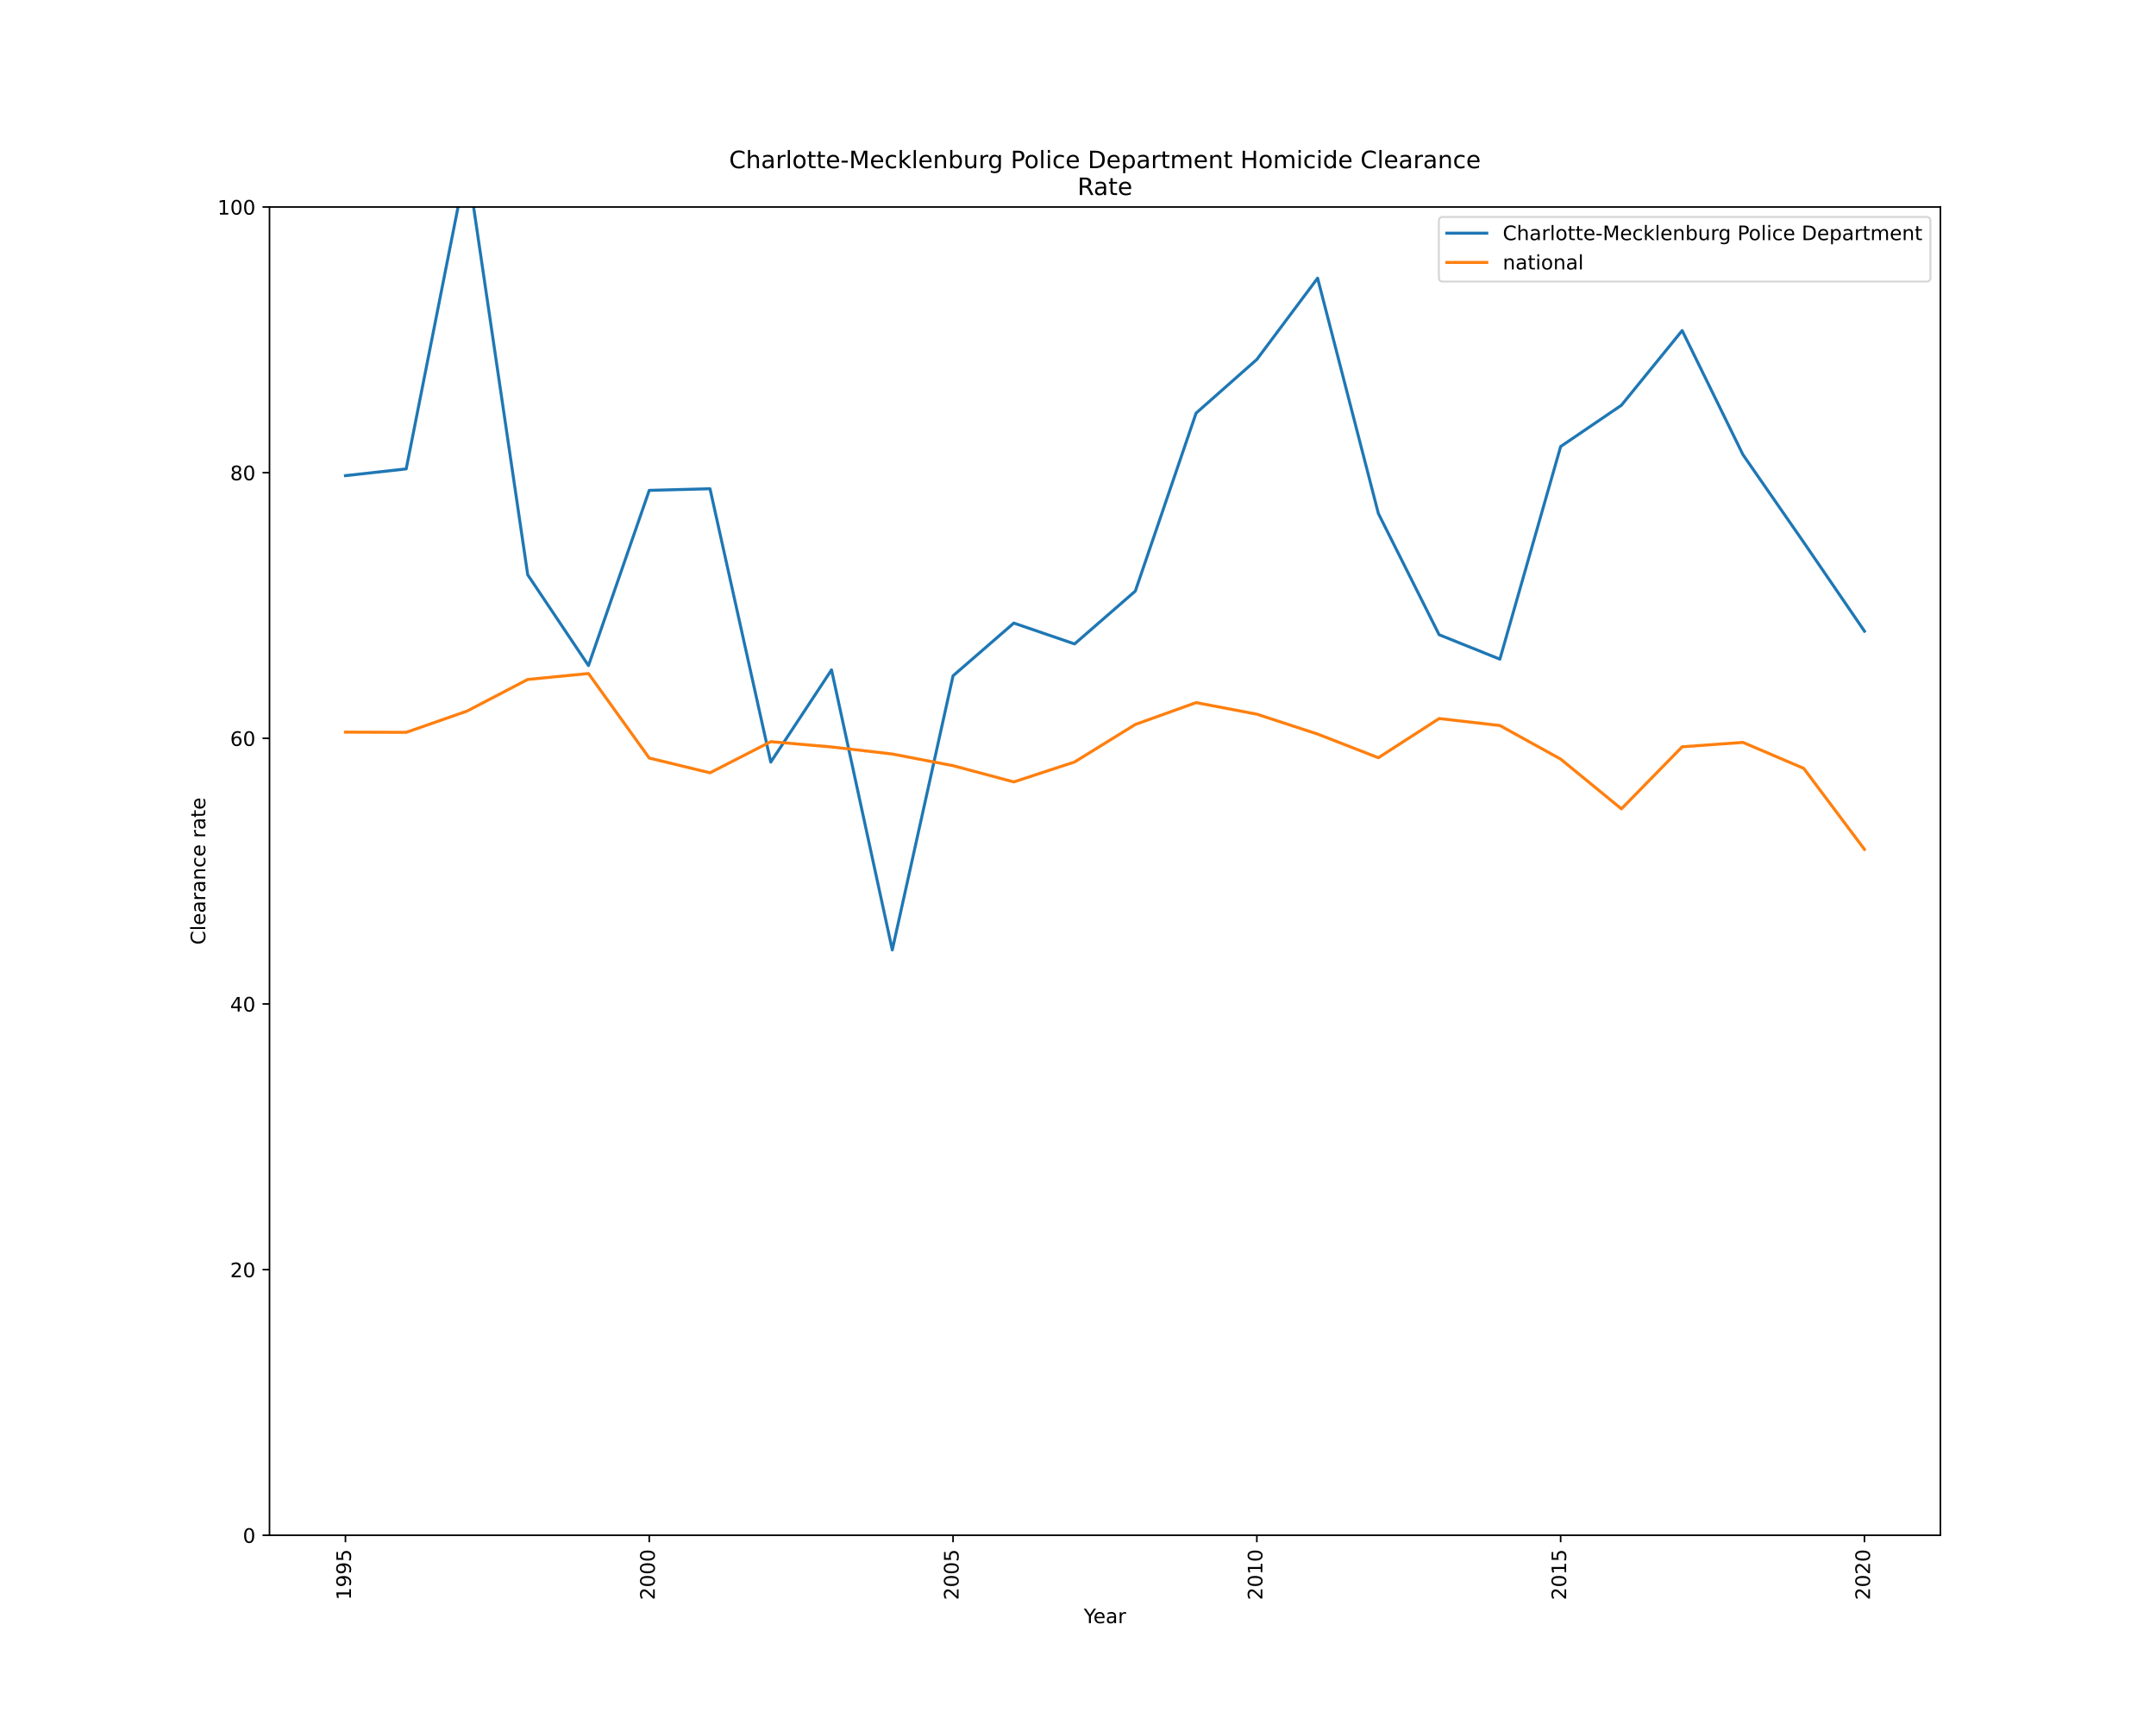
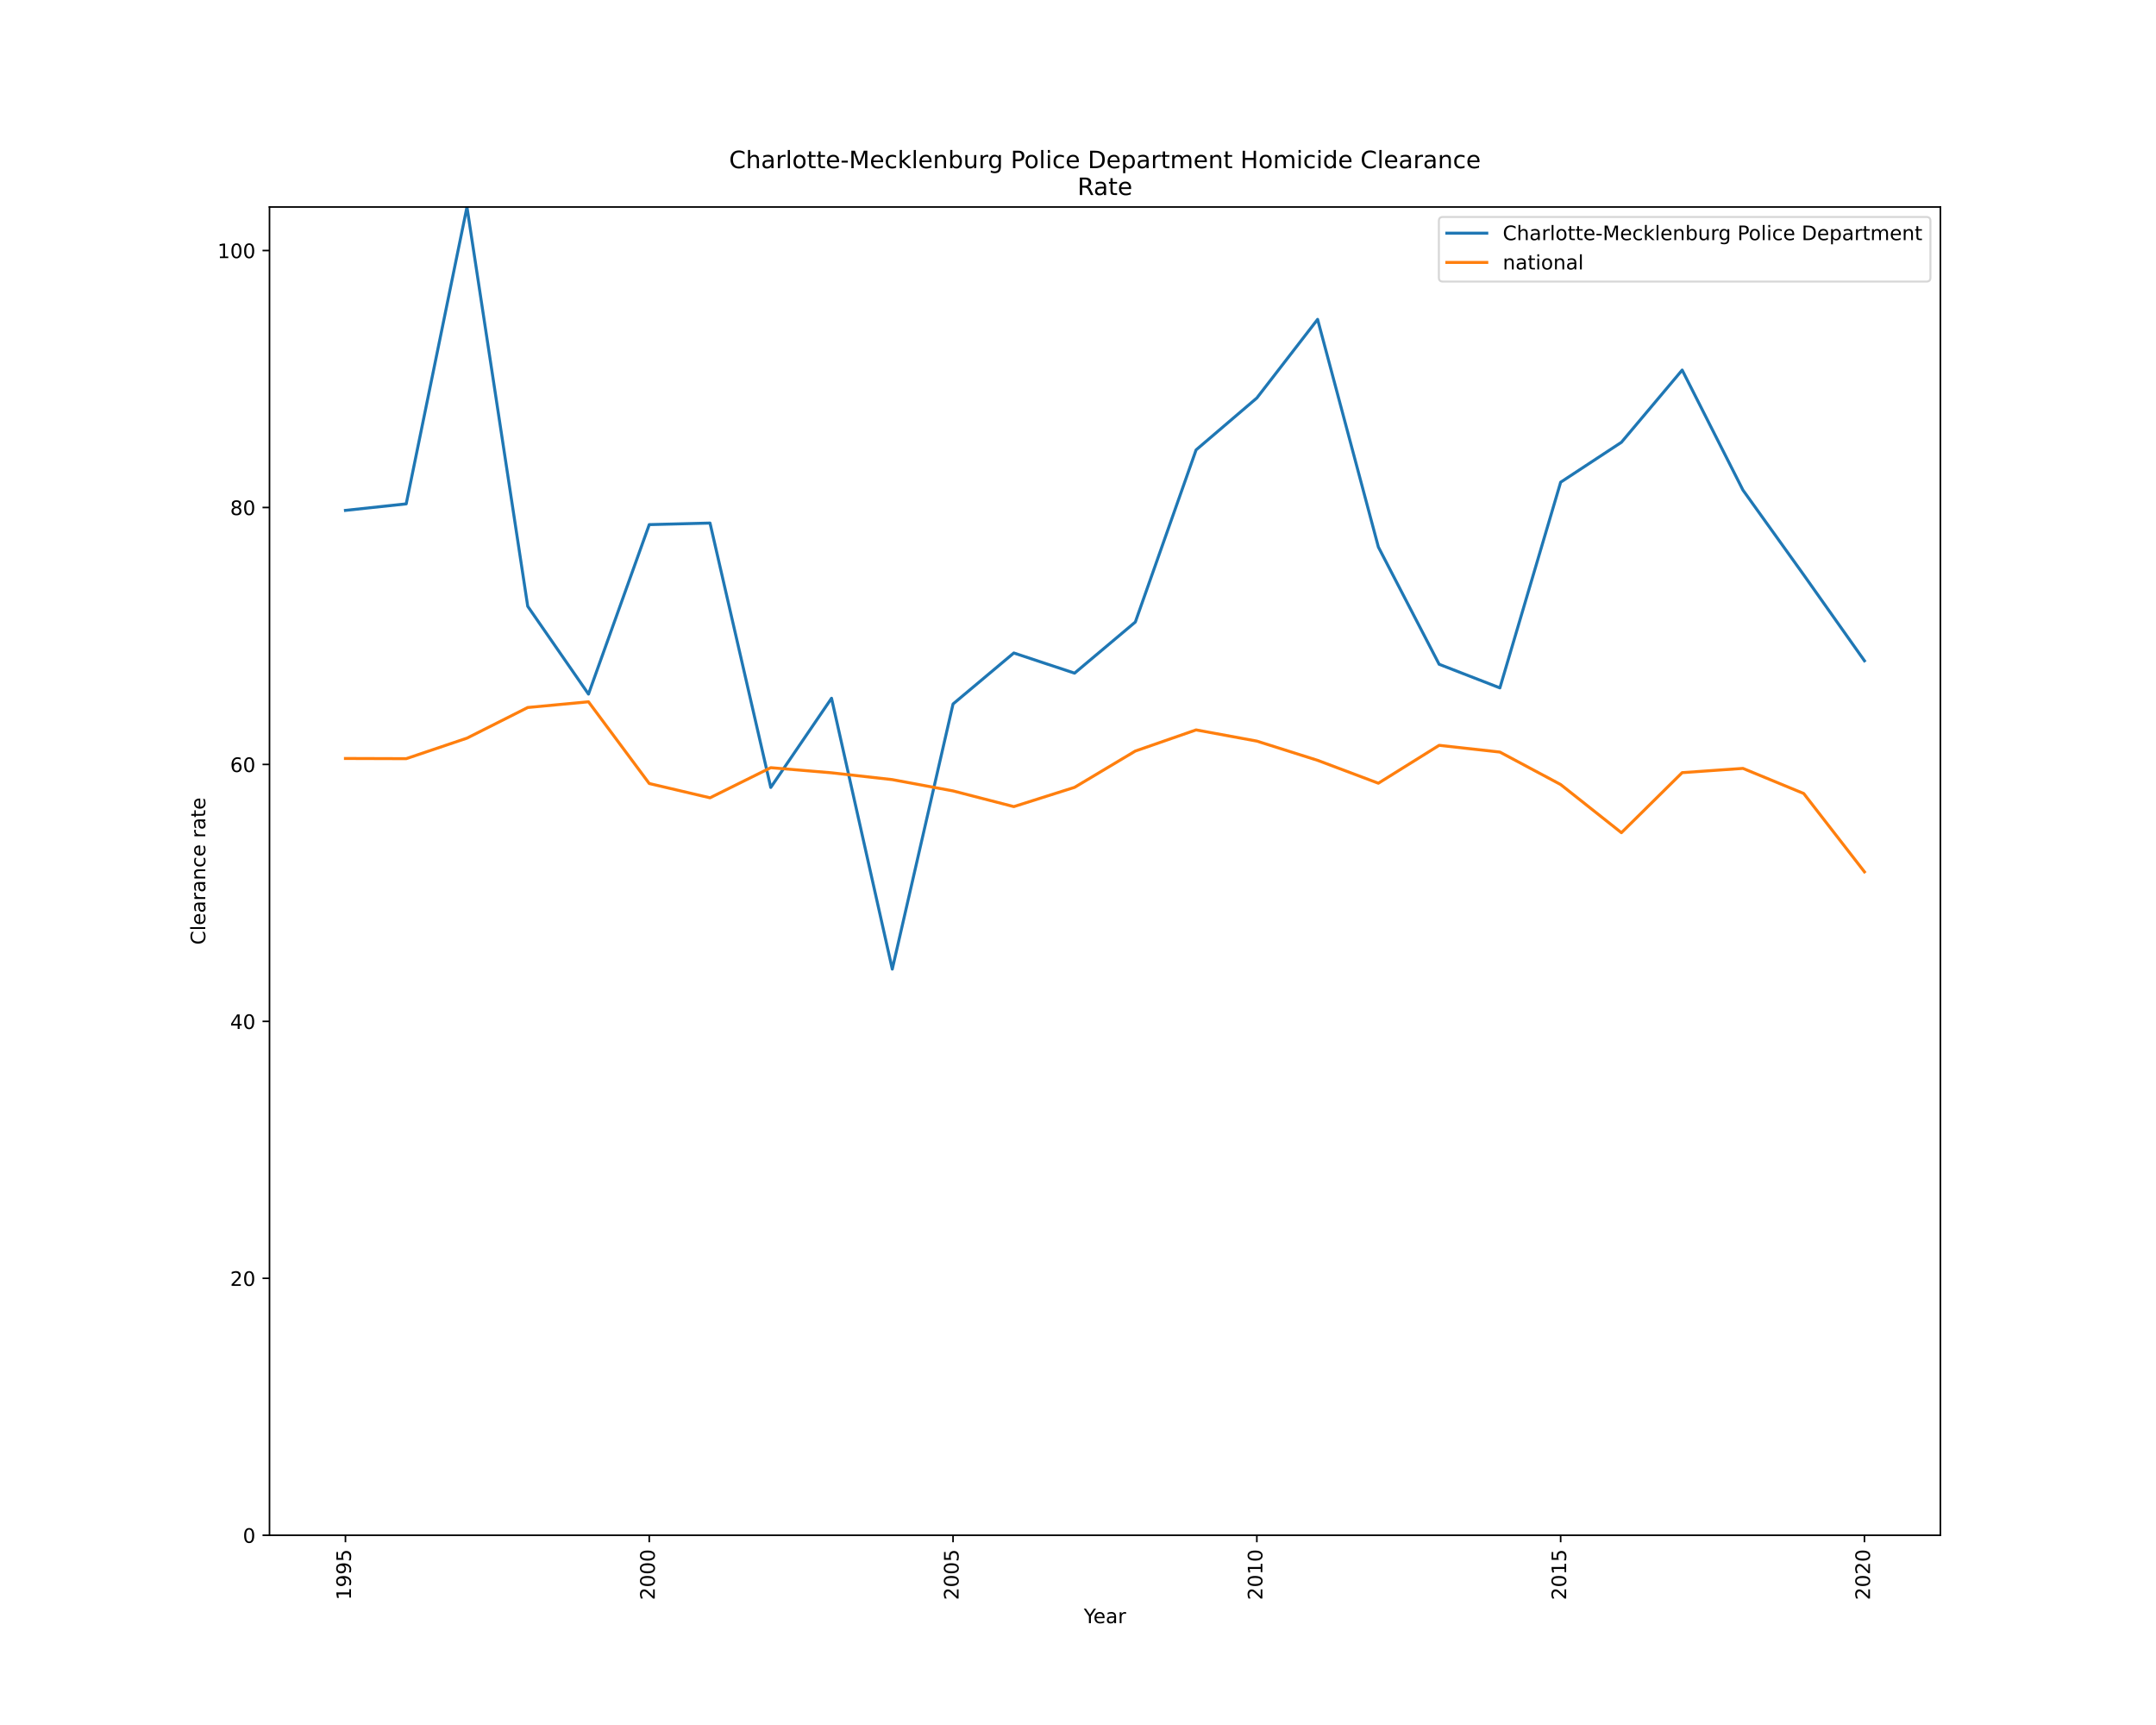
<svg xmlns="http://www.w3.org/2000/svg" xmlns:xlink="http://www.w3.org/1999/xlink" width="1080pt" height="864pt" viewBox="0 0 1080 864" version="1.1">
  <defs>
    <style type="text/css">*{stroke-linejoin: round; stroke-linecap: butt}</style>
  </defs>
  <g id="figure_1">
    <g id="patch_1">
      <path d="M 0 864  L 1080 864  L 1080 0  L 0 0  z " style="fill: #ffffff" />
    </g>
    <g id="axes_1">
      <g id="patch_2">
        <path d="M 135 768.96  L 972 768.96  L 972 103.68  L 135 103.68  z " style="fill: #ffffff" />
      </g>
      <g id="matplotlib.axis_1">
        <g id="xtick_1">
          <g id="line2d_1">
            <defs>
-               <path id="ma3c5bf648e" d="M 0 0  L 0 3.5  " style="stroke: #000000; stroke-width: 0.8" />
+               <path id="mcfbeb38e58" d="M 0 0  L 0 3.5  " style="stroke: #000000; stroke-width: 0.8" />
            </defs>
            <g>
-               <use xlink:href="#ma3c5bf648e" x="173.045" y="768.96" style="stroke: #000000; stroke-width: 0.8" />
+               <use xlink:href="#mcfbeb38e58" x="173.045" y="768.96" style="stroke: #000000; stroke-width: 0.8" />
            </g>
          </g>
          <g id="text_1">
            <g transform="translate(175.8048 801.41)rotate(-90)scale(0.1 -0.1)">
              <defs>
                <path id="DejaVuSans-31" d="M 794 531  L 1825 531  L 1825 4091  L 703 3866  L 703 4441  L 1819 4666  L 2450 4666  L 2450 531  L 3481 531  L 3481 0  L 794 0  L 794 531  z " transform="scale(0.015625)" />
                <path id="DejaVuSans-39" d="M 703 97  L 703 672  Q 941 559 1184 500  Q 1428 441 1663 441  Q 2288 441 2617 861  Q 2947 1281 2994 2138  Q 2813 1869 2534 1725  Q 2256 1581 1919 1581  Q 1219 1581 811 2004  Q 403 2428 403 3163  Q 403 3881 828 4315  Q 1253 4750 1959 4750  Q 2769 4750 3195 4129  Q 3622 3509 3622 2328  Q 3622 1225 3098 567  Q 2575 -91 1691 -91  Q 1453 -91 1209 -44  Q 966 3 703 97  z M 1959 2075  Q 2384 2075 2632 2365  Q 2881 2656 2881 3163  Q 2881 3666 2632 3958  Q 2384 4250 1959 4250  Q 1534 4250 1286 3958  Q 1038 3666 1038 3163  Q 1038 2656 1286 2365  Q 1534 2075 1959 2075  z " transform="scale(0.015625)" />
                <path id="DejaVuSans-35" d="M 691 4666  L 3169 4666  L 3169 4134  L 1269 4134  L 1269 2991  Q 1406 3038 1543 3061  Q 1681 3084 1819 3084  Q 2600 3084 3056 2656  Q 3513 2228 3513 1497  Q 3513 744 3044 326  Q 2575 -91 1722 -91  Q 1428 -91 1123 -41  Q 819 9 494 109  L 494 744  Q 775 591 1075 516  Q 1375 441 1709 441  Q 2250 441 2565 725  Q 2881 1009 2881 1497  Q 2881 1984 2565 2268  Q 2250 2553 1709 2553  Q 1456 2553 1204 2497  Q 953 2441 691 2322  L 691 4666  z " transform="scale(0.015625)" />
              </defs>
              <use xlink:href="#DejaVuSans-31" />
              <use xlink:href="#DejaVuSans-39" x="63.623" />
              <use xlink:href="#DejaVuSans-39" x="127.246" />
              <use xlink:href="#DejaVuSans-35" x="190.869" />
            </g>
          </g>
        </g>
        <g id="xtick_2">
          <g id="line2d_2">
            <g>
-               <use xlink:href="#ma3c5bf648e" x="325.227" y="768.96" style="stroke: #000000; stroke-width: 0.8" />
+               <use xlink:href="#mcfbeb38e58" x="325.227" y="768.96" style="stroke: #000000; stroke-width: 0.8" />
            </g>
          </g>
          <g id="text_2">
            <g transform="translate(327.9866 801.41)rotate(-90)scale(0.1 -0.1)">
              <defs>
                <path id="DejaVuSans-32" d="M 1228 531  L 3431 531  L 3431 0  L 469 0  L 469 531  Q 828 903 1448 1529  Q 2069 2156 2228 2338  Q 2531 2678 2651 2914  Q 2772 3150 2772 3378  Q 2772 3750 2511 3984  Q 2250 4219 1831 4219  Q 1534 4219 1204 4116  Q 875 4013 500 3803  L 500 4441  Q 881 4594 1212 4672  Q 1544 4750 1819 4750  Q 2544 4750 2975 4387  Q 3406 4025 3406 3419  Q 3406 3131 3298 2873  Q 3191 2616 2906 2266  Q 2828 2175 2409 1742  Q 1991 1309 1228 531  z " transform="scale(0.015625)" />
                <path id="DejaVuSans-30" d="M 2034 4250  Q 1547 4250 1301 3770  Q 1056 3291 1056 2328  Q 1056 1369 1301 889  Q 1547 409 2034 409  Q 2525 409 2770 889  Q 3016 1369 3016 2328  Q 3016 3291 2770 3770  Q 2525 4250 2034 4250  z M 2034 4750  Q 2819 4750 3233 4129  Q 3647 3509 3647 2328  Q 3647 1150 3233 529  Q 2819 -91 2034 -91  Q 1250 -91 836 529  Q 422 1150 422 2328  Q 422 3509 836 4129  Q 1250 4750 2034 4750  z " transform="scale(0.015625)" />
              </defs>
              <use xlink:href="#DejaVuSans-32" />
              <use xlink:href="#DejaVuSans-30" x="63.623" />
              <use xlink:href="#DejaVuSans-30" x="127.246" />
              <use xlink:href="#DejaVuSans-30" x="190.869" />
            </g>
          </g>
        </g>
        <g id="xtick_3">
          <g id="line2d_3">
            <g>
-               <use xlink:href="#ma3c5bf648e" x="477.409" y="768.96" style="stroke: #000000; stroke-width: 0.8" />
+               <use xlink:href="#mcfbeb38e58" x="477.409" y="768.96" style="stroke: #000000; stroke-width: 0.8" />
            </g>
          </g>
          <g id="text_3">
            <g transform="translate(480.1685 801.41)rotate(-90)scale(0.1 -0.1)">
              <use xlink:href="#DejaVuSans-32" />
              <use xlink:href="#DejaVuSans-30" x="63.623" />
              <use xlink:href="#DejaVuSans-30" x="127.246" />
              <use xlink:href="#DejaVuSans-35" x="190.869" />
            </g>
          </g>
        </g>
        <g id="xtick_4">
          <g id="line2d_4">
            <g>
-               <use xlink:href="#ma3c5bf648e" x="629.591" y="768.96" style="stroke: #000000; stroke-width: 0.8" />
+               <use xlink:href="#mcfbeb38e58" x="629.591" y="768.96" style="stroke: #000000; stroke-width: 0.8" />
            </g>
          </g>
          <g id="text_4">
            <g transform="translate(632.3503 801.41)rotate(-90)scale(0.1 -0.1)">
              <use xlink:href="#DejaVuSans-32" />
              <use xlink:href="#DejaVuSans-30" x="63.623" />
              <use xlink:href="#DejaVuSans-31" x="127.246" />
              <use xlink:href="#DejaVuSans-30" x="190.869" />
            </g>
          </g>
        </g>
        <g id="xtick_5">
          <g id="line2d_5">
            <g>
-               <use xlink:href="#ma3c5bf648e" x="781.773" y="768.96" style="stroke: #000000; stroke-width: 0.8" />
+               <use xlink:href="#mcfbeb38e58" x="781.773" y="768.96" style="stroke: #000000; stroke-width: 0.8" />
            </g>
          </g>
          <g id="text_5">
            <g transform="translate(784.5321 801.41)rotate(-90)scale(0.1 -0.1)">
              <use xlink:href="#DejaVuSans-32" />
              <use xlink:href="#DejaVuSans-30" x="63.623" />
              <use xlink:href="#DejaVuSans-31" x="127.246" />
              <use xlink:href="#DejaVuSans-35" x="190.869" />
            </g>
          </g>
        </g>
        <g id="xtick_6">
          <g id="line2d_6">
            <g>
-               <use xlink:href="#ma3c5bf648e" x="933.955" y="768.96" style="stroke: #000000; stroke-width: 0.8" />
+               <use xlink:href="#mcfbeb38e58" x="933.955" y="768.96" style="stroke: #000000; stroke-width: 0.8" />
            </g>
          </g>
          <g id="text_6">
            <g transform="translate(936.7139 801.41)rotate(-90)scale(0.1 -0.1)">
              <use xlink:href="#DejaVuSans-32" />
              <use xlink:href="#DejaVuSans-30" x="63.623" />
              <use xlink:href="#DejaVuSans-32" x="127.246" />
              <use xlink:href="#DejaVuSans-30" x="190.869" />
            </g>
          </g>
        </g>
        <g id="text_7">
          <g transform="translate(542.9125 813.0084)scale(0.1 -0.1)">
            <defs>
              <path id="DejaVuSans-59" d="M -13 4666  L 666 4666  L 1959 2747  L 3244 4666  L 3922 4666  L 2272 2222  L 2272 0  L 1638 0  L 1638 2222  L -13 4666  z " transform="scale(0.015625)" />
              <path id="DejaVuSans-65" d="M 3597 1894  L 3597 1613  L 953 1613  Q 991 1019 1311 708  Q 1631 397 2203 397  Q 2534 397 2845 478  Q 3156 559 3463 722  L 3463 178  Q 3153 47 2828 -22  Q 2503 -91 2169 -91  Q 1331 -91 842 396  Q 353 884 353 1716  Q 353 2575 817 3079  Q 1281 3584 2069 3584  Q 2775 3584 3186 3129  Q 3597 2675 3597 1894  z M 3022 2063  Q 3016 2534 2758 2815  Q 2500 3097 2075 3097  Q 1594 3097 1305 2825  Q 1016 2553 972 2059  L 3022 2063  z " transform="scale(0.015625)" />
              <path id="DejaVuSans-61" d="M 2194 1759  Q 1497 1759 1228 1600  Q 959 1441 959 1056  Q 959 750 1161 570  Q 1363 391 1709 391  Q 2188 391 2477 730  Q 2766 1069 2766 1631  L 2766 1759  L 2194 1759  z M 3341 1997  L 3341 0  L 2766 0  L 2766 531  Q 2569 213 2275 61  Q 1981 -91 1556 -91  Q 1019 -91 701 211  Q 384 513 384 1019  Q 384 1609 779 1909  Q 1175 2209 1959 2209  L 2766 2209  L 2766 2266  Q 2766 2663 2505 2880  Q 2244 3097 1772 3097  Q 1472 3097 1187 3025  Q 903 2953 641 2809  L 641 3341  Q 956 3463 1253 3523  Q 1550 3584 1831 3584  Q 2591 3584 2966 3190  Q 3341 2797 3341 1997  z " transform="scale(0.015625)" />
              <path id="DejaVuSans-72" d="M 2631 2963  Q 2534 3019 2420 3045  Q 2306 3072 2169 3072  Q 1681 3072 1420 2755  Q 1159 2438 1159 1844  L 1159 0  L 581 0  L 581 3500  L 1159 3500  L 1159 2956  Q 1341 3275 1631 3429  Q 1922 3584 2338 3584  Q 2397 3584 2469 3576  Q 2541 3569 2628 3553  L 2631 2963  z " transform="scale(0.015625)" />
            </defs>
            <use xlink:href="#DejaVuSans-59" />
            <use xlink:href="#DejaVuSans-65" x="47.834" />
            <use xlink:href="#DejaVuSans-61" x="109.357" />
            <use xlink:href="#DejaVuSans-72" x="170.637" />
          </g>
        </g>
      </g>
      <g id="matplotlib.axis_2">
        <g id="ytick_1">
          <g id="line2d_7">
            <defs>
-               <path id="me78eb09d68" d="M 0 0  L -3.5 0  " style="stroke: #000000; stroke-width: 0.8" />
+               <path id="m7882ce153e" d="M 0 0  L -3.5 0  " style="stroke: #000000; stroke-width: 0.8" />
            </defs>
            <g>
-               <use xlink:href="#me78eb09d68" x="135" y="768.96" style="stroke: #000000; stroke-width: 0.8" />
+               <use xlink:href="#m7882ce153e" x="135" y="768.96" style="stroke: #000000; stroke-width: 0.8" />
            </g>
          </g>
          <g id="text_8">
            <g transform="translate(121.6375 772.7592)scale(0.1 -0.1)">
              <use xlink:href="#DejaVuSans-30" />
            </g>
          </g>
        </g>
        <g id="ytick_2">
          <g id="line2d_8">
            <g>
-               <use xlink:href="#me78eb09d68" x="135" y="635.904" style="stroke: #000000; stroke-width: 0.8" />
+               <use xlink:href="#m7882ce153e" x="135" y="640.266" style="stroke: #000000; stroke-width: 0.8" />
            </g>
          </g>
          <g id="text_9">
-             <g transform="translate(115.275 639.7032)scale(0.1 -0.1)">
+             <g transform="translate(115.275 644.0657)scale(0.1 -0.1)">
              <use xlink:href="#DejaVuSans-32" />
              <use xlink:href="#DejaVuSans-30" x="63.623" />
            </g>
          </g>
        </g>
        <g id="ytick_3">
          <g id="line2d_9">
            <g>
-               <use xlink:href="#me78eb09d68" x="135" y="502.848" style="stroke: #000000; stroke-width: 0.8" />
+               <use xlink:href="#m7882ce153e" x="135" y="511.573" style="stroke: #000000; stroke-width: 0.8" />
            </g>
          </g>
          <g id="text_10">
-             <g transform="translate(115.275 506.6472)scale(0.1 -0.1)">
+             <g transform="translate(115.275 515.3722)scale(0.1 -0.1)">
              <defs>
                <path id="DejaVuSans-34" d="M 2419 4116  L 825 1625  L 2419 1625  L 2419 4116  z M 2253 4666  L 3047 4666  L 3047 1625  L 3713 1625  L 3713 1100  L 3047 1100  L 3047 0  L 2419 0  L 2419 1100  L 313 1100  L 313 1709  L 2253 4666  z " transform="scale(0.015625)" />
              </defs>
              <use xlink:href="#DejaVuSans-34" />
              <use xlink:href="#DejaVuSans-30" x="63.623" />
            </g>
          </g>
        </g>
        <g id="ytick_4">
          <g id="line2d_10">
            <g>
-               <use xlink:href="#me78eb09d68" x="135" y="369.792" style="stroke: #000000; stroke-width: 0.8" />
+               <use xlink:href="#m7882ce153e" x="135" y="382.879" style="stroke: #000000; stroke-width: 0.8" />
            </g>
          </g>
          <g id="text_11">
-             <g transform="translate(115.275 373.5912)scale(0.1 -0.1)">
+             <g transform="translate(115.275 386.6787)scale(0.1 -0.1)">
              <defs>
                <path id="DejaVuSans-36" d="M 2113 2584  Q 1688 2584 1439 2293  Q 1191 2003 1191 1497  Q 1191 994 1439 701  Q 1688 409 2113 409  Q 2538 409 2786 701  Q 3034 994 3034 1497  Q 3034 2003 2786 2293  Q 2538 2584 2113 2584  z M 3366 4563  L 3366 3988  Q 3128 4100 2886 4159  Q 2644 4219 2406 4219  Q 1781 4219 1451 3797  Q 1122 3375 1075 2522  Q 1259 2794 1537 2939  Q 1816 3084 2150 3084  Q 2853 3084 3261 2657  Q 3669 2231 3669 1497  Q 3669 778 3244 343  Q 2819 -91 2113 -91  Q 1303 -91 875 529  Q 447 1150 447 2328  Q 447 3434 972 4092  Q 1497 4750 2381 4750  Q 2619 4750 2861 4703  Q 3103 4656 3366 4563  z " transform="scale(0.015625)" />
              </defs>
              <use xlink:href="#DejaVuSans-36" />
              <use xlink:href="#DejaVuSans-30" x="63.623" />
            </g>
          </g>
        </g>
        <g id="ytick_5">
          <g id="line2d_11">
            <g>
-               <use xlink:href="#me78eb09d68" x="135" y="236.736" style="stroke: #000000; stroke-width: 0.8" />
+               <use xlink:href="#m7882ce153e" x="135" y="254.186" style="stroke: #000000; stroke-width: 0.8" />
            </g>
          </g>
          <g id="text_12">
-             <g transform="translate(115.275 240.5352)scale(0.1 -0.1)">
+             <g transform="translate(115.275 257.9852)scale(0.1 -0.1)">
              <defs>
                <path id="DejaVuSans-38" d="M 2034 2216  Q 1584 2216 1326 1975  Q 1069 1734 1069 1313  Q 1069 891 1326 650  Q 1584 409 2034 409  Q 2484 409 2743 651  Q 3003 894 3003 1313  Q 3003 1734 2745 1975  Q 2488 2216 2034 2216  z M 1403 2484  Q 997 2584 770 2862  Q 544 3141 544 3541  Q 544 4100 942 4425  Q 1341 4750 2034 4750  Q 2731 4750 3128 4425  Q 3525 4100 3525 3541  Q 3525 3141 3298 2862  Q 3072 2584 2669 2484  Q 3125 2378 3379 2068  Q 3634 1759 3634 1313  Q 3634 634 3220 271  Q 2806 -91 2034 -91  Q 1263 -91 848 271  Q 434 634 434 1313  Q 434 1759 690 2068  Q 947 2378 1403 2484  z M 1172 3481  Q 1172 3119 1398 2916  Q 1625 2713 2034 2713  Q 2441 2713 2670 2916  Q 2900 3119 2900 3481  Q 2900 3844 2670 4047  Q 2441 4250 2034 4250  Q 1625 4250 1398 4047  Q 1172 3844 1172 3481  z " transform="scale(0.015625)" />
              </defs>
              <use xlink:href="#DejaVuSans-38" />
              <use xlink:href="#DejaVuSans-30" x="63.623" />
            </g>
          </g>
        </g>
        <g id="ytick_6">
          <g id="line2d_12">
            <g>
-               <use xlink:href="#me78eb09d68" x="135" y="103.68" style="stroke: #000000; stroke-width: 0.8" />
+               <use xlink:href="#m7882ce153e" x="135" y="125.492" style="stroke: #000000; stroke-width: 0.8" />
            </g>
          </g>
          <g id="text_13">
-             <g transform="translate(108.9125 107.4792)scale(0.1 -0.1)">
+             <g transform="translate(108.9125 129.2917)scale(0.1 -0.1)">
              <use xlink:href="#DejaVuSans-31" />
              <use xlink:href="#DejaVuSans-30" x="63.623" />
              <use xlink:href="#DejaVuSans-30" x="127.246" />
            </g>
          </g>
        </g>
        <g id="text_14">
          <g transform="translate(102.8328 473.2005)rotate(-90)scale(0.1 -0.1)">
            <defs>
              <path id="DejaVuSans-43" d="M 4122 4306  L 4122 3641  Q 3803 3938 3442 4084  Q 3081 4231 2675 4231  Q 1875 4231 1450 3742  Q 1025 3253 1025 2328  Q 1025 1406 1450 917  Q 1875 428 2675 428  Q 3081 428 3442 575  Q 3803 722 4122 1019  L 4122 359  Q 3791 134 3420 21  Q 3050 -91 2638 -91  Q 1578 -91 968 557  Q 359 1206 359 2328  Q 359 3453 968 4101  Q 1578 4750 2638 4750  Q 3056 4750 3426 4639  Q 3797 4528 4122 4306  z " transform="scale(0.015625)" />
              <path id="DejaVuSans-6c" d="M 603 4863  L 1178 4863  L 1178 0  L 603 0  L 603 4863  z " transform="scale(0.015625)" />
              <path id="DejaVuSans-6e" d="M 3513 2113  L 3513 0  L 2938 0  L 2938 2094  Q 2938 2591 2744 2837  Q 2550 3084 2163 3084  Q 1697 3084 1428 2787  Q 1159 2491 1159 1978  L 1159 0  L 581 0  L 581 3500  L 1159 3500  L 1159 2956  Q 1366 3272 1645 3428  Q 1925 3584 2291 3584  Q 2894 3584 3203 3211  Q 3513 2838 3513 2113  z " transform="scale(0.015625)" />
              <path id="DejaVuSans-63" d="M 3122 3366  L 3122 2828  Q 2878 2963 2633 3030  Q 2388 3097 2138 3097  Q 1578 3097 1268 2742  Q 959 2388 959 1747  Q 959 1106 1268 751  Q 1578 397 2138 397  Q 2388 397 2633 464  Q 2878 531 3122 666  L 3122 134  Q 2881 22 2623 -34  Q 2366 -91 2075 -91  Q 1284 -91 818 406  Q 353 903 353 1747  Q 353 2603 823 3093  Q 1294 3584 2113 3584  Q 2378 3584 2631 3529  Q 2884 3475 3122 3366  z " transform="scale(0.015625)" />
              <path id="DejaVuSans-20" transform="scale(0.015625)" />
              <path id="DejaVuSans-74" d="M 1172 4494  L 1172 3500  L 2356 3500  L 2356 3053  L 1172 3053  L 1172 1153  Q 1172 725 1289 603  Q 1406 481 1766 481  L 2356 481  L 2356 0  L 1766 0  Q 1100 0 847 248  Q 594 497 594 1153  L 594 3053  L 172 3053  L 172 3500  L 594 3500  L 594 4494  L 1172 4494  z " transform="scale(0.015625)" />
            </defs>
            <use xlink:href="#DejaVuSans-43" />
            <use xlink:href="#DejaVuSans-6c" x="69.824" />
            <use xlink:href="#DejaVuSans-65" x="97.607" />
            <use xlink:href="#DejaVuSans-61" x="159.131" />
            <use xlink:href="#DejaVuSans-72" x="220.41" />
            <use xlink:href="#DejaVuSans-61" x="261.523" />
            <use xlink:href="#DejaVuSans-6e" x="322.803" />
            <use xlink:href="#DejaVuSans-63" x="386.182" />
            <use xlink:href="#DejaVuSans-65" x="441.162" />
            <use xlink:href="#DejaVuSans-20" x="502.686" />
            <use xlink:href="#DejaVuSans-72" x="534.473" />
            <use xlink:href="#DejaVuSans-61" x="575.586" />
            <use xlink:href="#DejaVuSans-74" x="636.865" />
            <use xlink:href="#DejaVuSans-65" x="676.074" />
          </g>
        </g>
      </g>
      <g id="line2d_13">
-         <path d="M 173.045 238.231  L 203.482 234.862  L 233.918 81.128  L 264.355 287.911  L 294.791 333.36  L 325.227 245.606  L 355.664 244.8  L 386.1 381.707  L 416.536 335.52  L 446.973 475.786  L 477.409 338.485  L 507.845 312.081  L 538.282 322.522  L 568.718 296.05  L 599.155 206.913  L 629.591 180.024  L 660.027 139.32  L 690.464 257.206  L 720.9 317.923  L 751.336 330.158  L 781.773 223.649  L 812.209 202.976  L 842.645 165.567  L 873.082 227.715  L 903.518 271.615  L 933.955 316.122  " clip-path="url(#p71c385f02b)" style="fill: none; stroke: #1f77b4; stroke-width: 1.5; stroke-linecap: square" />
+         <path d="M 173.045 255.632  L 203.482 252.373  L 233.918 103.68  L 264.355 303.683  L 294.791 347.642  L 325.227 262.766  L 355.664 261.986  L 386.1 394.404  L 416.536 349.731  L 446.973 485.398  L 477.409 352.599  L 507.845 327.061  L 538.282 337.159  L 568.718 311.555  L 599.155 225.341  L 629.591 199.333  L 660.027 159.964  L 690.464 273.985  L 720.9 332.711  L 751.336 344.545  L 781.773 241.528  L 812.209 221.532  L 842.645 185.35  L 873.082 245.461  L 903.518 287.921  L 933.955 330.969  " clip-path="url(#p39aac6ee74)" style="fill: none; stroke: #1f77b4; stroke-width: 1.5; stroke-linecap: square" />
      </g>
      <g id="line2d_14">
-         <path d="M 173.045 366.709  L 203.482 366.81  L 233.918 356.178  L 264.355 340.315  L 294.791 337.349  L 325.227 379.675  L 355.664 387.075  L 386.1 371.471  L 416.536 374.127  L 446.973 377.657  L 477.409 383.504  L 507.845 391.636  L 538.282 381.66  L 568.718 362.861  L 599.155 351.916  L 629.591 357.71  L 660.027 367.669  L 690.464 379.524  L 720.9 359.9  L 751.336 363.392  L 781.773 380.197  L 812.209 405.142  L 842.645 374.049  L 873.082 371.844  L 903.518 384.83  L 933.955 425.417  " clip-path="url(#p71c385f02b)" style="fill: none; stroke: #ff7f0e; stroke-width: 1.5; stroke-linecap: square" />
+         <path d="M 173.045 379.898  L 203.482 379.995  L 233.918 369.712  L 264.355 354.369  L 294.791 351.501  L 325.227 392.439  L 355.664 399.595  L 386.1 384.503  L 416.536 387.072  L 446.973 390.487  L 477.409 396.142  L 507.845 404.007  L 538.282 394.359  L 568.718 376.176  L 599.155 365.59  L 629.591 371.193  L 660.027 380.826  L 690.464 392.292  L 720.9 373.312  L 751.336 376.689  L 781.773 392.943  L 812.209 417.07  L 842.645 386.997  L 873.082 384.864  L 903.518 397.425  L 933.955 436.68  " clip-path="url(#p39aac6ee74)" style="fill: none; stroke: #ff7f0e; stroke-width: 1.5; stroke-linecap: square" />
      </g>
      <g id="patch_3">
        <path d="M 135 768.96  L 135 103.68  " style="fill: none; stroke: #000000; stroke-width: 0.8; stroke-linejoin: miter; stroke-linecap: square" />
      </g>
      <g id="patch_4">
        <path d="M 972 768.96  L 972 103.68  " style="fill: none; stroke: #000000; stroke-width: 0.8; stroke-linejoin: miter; stroke-linecap: square" />
      </g>
      <g id="patch_5">
        <path d="M 135 768.96  L 972 768.96  " style="fill: none; stroke: #000000; stroke-width: 0.8; stroke-linejoin: miter; stroke-linecap: square" />
      </g>
      <g id="patch_6">
        <path d="M 135 103.68  L 972 103.68  " style="fill: none; stroke: #000000; stroke-width: 0.8; stroke-linejoin: miter; stroke-linecap: square" />
      </g>
      <g id="text_15">
        <g transform="translate(365.2247 84.24263)scale(0.12 -0.12)">
          <defs>
            <path id="DejaVuSans-68" d="M 3513 2113  L 3513 0  L 2938 0  L 2938 2094  Q 2938 2591 2744 2837  Q 2550 3084 2163 3084  Q 1697 3084 1428 2787  Q 1159 2491 1159 1978  L 1159 0  L 581 0  L 581 4863  L 1159 4863  L 1159 2956  Q 1366 3272 1645 3428  Q 1925 3584 2291 3584  Q 2894 3584 3203 3211  Q 3513 2838 3513 2113  z " transform="scale(0.015625)" />
            <path id="DejaVuSans-6f" d="M 1959 3097  Q 1497 3097 1228 2736  Q 959 2375 959 1747  Q 959 1119 1226 758  Q 1494 397 1959 397  Q 2419 397 2687 759  Q 2956 1122 2956 1747  Q 2956 2369 2687 2733  Q 2419 3097 1959 3097  z M 1959 3584  Q 2709 3584 3137 3096  Q 3566 2609 3566 1747  Q 3566 888 3137 398  Q 2709 -91 1959 -91  Q 1206 -91 779 398  Q 353 888 353 1747  Q 353 2609 779 3096  Q 1206 3584 1959 3584  z " transform="scale(0.015625)" />
            <path id="DejaVuSans-2d" d="M 313 2009  L 1997 2009  L 1997 1497  L 313 1497  L 313 2009  z " transform="scale(0.015625)" />
            <path id="DejaVuSans-4d" d="M 628 4666  L 1569 4666  L 2759 1491  L 3956 4666  L 4897 4666  L 4897 0  L 4281 0  L 4281 4097  L 3078 897  L 2444 897  L 1241 4097  L 1241 0  L 628 0  L 628 4666  z " transform="scale(0.015625)" />
            <path id="DejaVuSans-6b" d="M 581 4863  L 1159 4863  L 1159 1991  L 2875 3500  L 3609 3500  L 1753 1863  L 3688 0  L 2938 0  L 1159 1709  L 1159 0  L 581 0  L 581 4863  z " transform="scale(0.015625)" />
            <path id="DejaVuSans-62" d="M 3116 1747  Q 3116 2381 2855 2742  Q 2594 3103 2138 3103  Q 1681 3103 1420 2742  Q 1159 2381 1159 1747  Q 1159 1113 1420 752  Q 1681 391 2138 391  Q 2594 391 2855 752  Q 3116 1113 3116 1747  z M 1159 2969  Q 1341 3281 1617 3432  Q 1894 3584 2278 3584  Q 2916 3584 3314 3078  Q 3713 2572 3713 1747  Q 3713 922 3314 415  Q 2916 -91 2278 -91  Q 1894 -91 1617 61  Q 1341 213 1159 525  L 1159 0  L 581 0  L 581 4863  L 1159 4863  L 1159 2969  z " transform="scale(0.015625)" />
            <path id="DejaVuSans-75" d="M 544 1381  L 544 3500  L 1119 3500  L 1119 1403  Q 1119 906 1312 657  Q 1506 409 1894 409  Q 2359 409 2629 706  Q 2900 1003 2900 1516  L 2900 3500  L 3475 3500  L 3475 0  L 2900 0  L 2900 538  Q 2691 219 2414 64  Q 2138 -91 1772 -91  Q 1169 -91 856 284  Q 544 659 544 1381  z M 1991 3584  L 1991 3584  z " transform="scale(0.015625)" />
            <path id="DejaVuSans-67" d="M 2906 1791  Q 2906 2416 2648 2759  Q 2391 3103 1925 3103  Q 1463 3103 1205 2759  Q 947 2416 947 1791  Q 947 1169 1205 825  Q 1463 481 1925 481  Q 2391 481 2648 825  Q 2906 1169 2906 1791  z M 3481 434  Q 3481 -459 3084 -895  Q 2688 -1331 1869 -1331  Q 1566 -1331 1297 -1286  Q 1028 -1241 775 -1147  L 775 -588  Q 1028 -725 1275 -790  Q 1522 -856 1778 -856  Q 2344 -856 2625 -561  Q 2906 -266 2906 331  L 2906 616  Q 2728 306 2450 153  Q 2172 0 1784 0  Q 1141 0 747 490  Q 353 981 353 1791  Q 353 2603 747 3093  Q 1141 3584 1784 3584  Q 2172 3584 2450 3431  Q 2728 3278 2906 2969  L 2906 3500  L 3481 3500  L 3481 434  z " transform="scale(0.015625)" />
            <path id="DejaVuSans-50" d="M 1259 4147  L 1259 2394  L 2053 2394  Q 2494 2394 2734 2622  Q 2975 2850 2975 3272  Q 2975 3691 2734 3919  Q 2494 4147 2053 4147  L 1259 4147  z M 628 4666  L 2053 4666  Q 2838 4666 3239 4311  Q 3641 3956 3641 3272  Q 3641 2581 3239 2228  Q 2838 1875 2053 1875  L 1259 1875  L 1259 0  L 628 0  L 628 4666  z " transform="scale(0.015625)" />
            <path id="DejaVuSans-69" d="M 603 3500  L 1178 3500  L 1178 0  L 603 0  L 603 3500  z M 603 4863  L 1178 4863  L 1178 4134  L 603 4134  L 603 4863  z " transform="scale(0.015625)" />
            <path id="DejaVuSans-44" d="M 1259 4147  L 1259 519  L 2022 519  Q 2988 519 3436 956  Q 3884 1394 3884 2338  Q 3884 3275 3436 3711  Q 2988 4147 2022 4147  L 1259 4147  z M 628 4666  L 1925 4666  Q 3281 4666 3915 4102  Q 4550 3538 4550 2338  Q 4550 1131 3912 565  Q 3275 0 1925 0  L 628 0  L 628 4666  z " transform="scale(0.015625)" />
            <path id="DejaVuSans-70" d="M 1159 525  L 1159 -1331  L 581 -1331  L 581 3500  L 1159 3500  L 1159 2969  Q 1341 3281 1617 3432  Q 1894 3584 2278 3584  Q 2916 3584 3314 3078  Q 3713 2572 3713 1747  Q 3713 922 3314 415  Q 2916 -91 2278 -91  Q 1894 -91 1617 61  Q 1341 213 1159 525  z M 3116 1747  Q 3116 2381 2855 2742  Q 2594 3103 2138 3103  Q 1681 3103 1420 2742  Q 1159 2381 1159 1747  Q 1159 1113 1420 752  Q 1681 391 2138 391  Q 2594 391 2855 752  Q 3116 1113 3116 1747  z " transform="scale(0.015625)" />
            <path id="DejaVuSans-6d" d="M 3328 2828  Q 3544 3216 3844 3400  Q 4144 3584 4550 3584  Q 5097 3584 5394 3201  Q 5691 2819 5691 2113  L 5691 0  L 5113 0  L 5113 2094  Q 5113 2597 4934 2840  Q 4756 3084 4391 3084  Q 3944 3084 3684 2787  Q 3425 2491 3425 1978  L 3425 0  L 2847 0  L 2847 2094  Q 2847 2600 2669 2842  Q 2491 3084 2119 3084  Q 1678 3084 1418 2786  Q 1159 2488 1159 1978  L 1159 0  L 581 0  L 581 3500  L 1159 3500  L 1159 2956  Q 1356 3278 1631 3431  Q 1906 3584 2284 3584  Q 2666 3584 2933 3390  Q 3200 3197 3328 2828  z " transform="scale(0.015625)" />
            <path id="DejaVuSans-48" d="M 628 4666  L 1259 4666  L 1259 2753  L 3553 2753  L 3553 4666  L 4184 4666  L 4184 0  L 3553 0  L 3553 2222  L 1259 2222  L 1259 0  L 628 0  L 628 4666  z " transform="scale(0.015625)" />
            <path id="DejaVuSans-64" d="M 2906 2969  L 2906 4863  L 3481 4863  L 3481 0  L 2906 0  L 2906 525  Q 2725 213 2448 61  Q 2172 -91 1784 -91  Q 1150 -91 751 415  Q 353 922 353 1747  Q 353 2572 751 3078  Q 1150 3584 1784 3584  Q 2172 3584 2448 3432  Q 2725 3281 2906 2969  z M 947 1747  Q 947 1113 1208 752  Q 1469 391 1925 391  Q 2381 391 2643 752  Q 2906 1113 2906 1747  Q 2906 2381 2643 2742  Q 2381 3103 1925 3103  Q 1469 3103 1208 2742  Q 947 2381 947 1747  z " transform="scale(0.015625)" />
          </defs>
          <use xlink:href="#DejaVuSans-43" />
          <use xlink:href="#DejaVuSans-68" x="69.824" />
          <use xlink:href="#DejaVuSans-61" x="133.203" />
          <use xlink:href="#DejaVuSans-72" x="194.482" />
          <use xlink:href="#DejaVuSans-6c" x="235.596" />
          <use xlink:href="#DejaVuSans-6f" x="263.379" />
          <use xlink:href="#DejaVuSans-74" x="324.561" />
          <use xlink:href="#DejaVuSans-74" x="363.77" />
          <use xlink:href="#DejaVuSans-65" x="402.979" />
          <use xlink:href="#DejaVuSans-2d" x="464.502" />
          <use xlink:href="#DejaVuSans-4d" x="500.586" />
          <use xlink:href="#DejaVuSans-65" x="586.865" />
          <use xlink:href="#DejaVuSans-63" x="648.389" />
          <use xlink:href="#DejaVuSans-6b" x="703.369" />
          <use xlink:href="#DejaVuSans-6c" x="761.279" />
          <use xlink:href="#DejaVuSans-65" x="789.062" />
          <use xlink:href="#DejaVuSans-6e" x="850.586" />
          <use xlink:href="#DejaVuSans-62" x="913.965" />
          <use xlink:href="#DejaVuSans-75" x="977.441" />
          <use xlink:href="#DejaVuSans-72" x="1040.82" />
          <use xlink:href="#DejaVuSans-67" x="1080.184" />
          <use xlink:href="#DejaVuSans-20" x="1143.66" />
          <use xlink:href="#DejaVuSans-50" x="1175.447" />
          <use xlink:href="#DejaVuSans-6f" x="1232.125" />
          <use xlink:href="#DejaVuSans-6c" x="1293.307" />
          <use xlink:href="#DejaVuSans-69" x="1321.09" />
          <use xlink:href="#DejaVuSans-63" x="1348.873" />
          <use xlink:href="#DejaVuSans-65" x="1403.854" />
          <use xlink:href="#DejaVuSans-20" x="1465.377" />
          <use xlink:href="#DejaVuSans-44" x="1497.164" />
          <use xlink:href="#DejaVuSans-65" x="1574.166" />
          <use xlink:href="#DejaVuSans-70" x="1635.689" />
          <use xlink:href="#DejaVuSans-61" x="1699.166" />
          <use xlink:href="#DejaVuSans-72" x="1760.445" />
          <use xlink:href="#DejaVuSans-74" x="1801.559" />
          <use xlink:href="#DejaVuSans-6d" x="1840.768" />
          <use xlink:href="#DejaVuSans-65" x="1938.18" />
          <use xlink:href="#DejaVuSans-6e" x="1999.703" />
          <use xlink:href="#DejaVuSans-74" x="2063.082" />
          <use xlink:href="#DejaVuSans-20" x="2102.291" />
          <use xlink:href="#DejaVuSans-48" x="2134.078" />
          <use xlink:href="#DejaVuSans-6f" x="2209.273" />
          <use xlink:href="#DejaVuSans-6d" x="2270.455" />
          <use xlink:href="#DejaVuSans-69" x="2367.867" />
          <use xlink:href="#DejaVuSans-63" x="2395.65" />
          <use xlink:href="#DejaVuSans-69" x="2450.631" />
          <use xlink:href="#DejaVuSans-64" x="2478.414" />
          <use xlink:href="#DejaVuSans-65" x="2541.891" />
          <use xlink:href="#DejaVuSans-20" x="2603.414" />
          <use xlink:href="#DejaVuSans-43" x="2635.201" />
          <use xlink:href="#DejaVuSans-6c" x="2705.025" />
          <use xlink:href="#DejaVuSans-65" x="2732.809" />
          <use xlink:href="#DejaVuSans-61" x="2794.332" />
          <use xlink:href="#DejaVuSans-72" x="2855.611" />
          <use xlink:href="#DejaVuSans-61" x="2896.725" />
          <use xlink:href="#DejaVuSans-6e" x="2958.004" />
          <use xlink:href="#DejaVuSans-63" x="3021.383" />
          <use xlink:href="#DejaVuSans-65" x="3076.363" />
        </g>
        <g transform="translate(539.745 97.68)scale(0.12 -0.12)">
          <defs>
            <path id="DejaVuSans-52" d="M 2841 2188  Q 3044 2119 3236 1894  Q 3428 1669 3622 1275  L 4263 0  L 3584 0  L 2988 1197  Q 2756 1666 2539 1819  Q 2322 1972 1947 1972  L 1259 1972  L 1259 0  L 628 0  L 628 4666  L 2053 4666  Q 2853 4666 3247 4331  Q 3641 3997 3641 3322  Q 3641 2881 3436 2590  Q 3231 2300 2841 2188  z M 1259 4147  L 1259 2491  L 2053 2491  Q 2509 2491 2742 2702  Q 2975 2913 2975 3322  Q 2975 3731 2742 3939  Q 2509 4147 2053 4147  L 1259 4147  z " transform="scale(0.015625)" />
          </defs>
          <use xlink:href="#DejaVuSans-52" />
          <use xlink:href="#DejaVuSans-61" x="67.232" />
          <use xlink:href="#DejaVuSans-74" x="128.512" />
          <use xlink:href="#DejaVuSans-65" x="167.721" />
        </g>
      </g>
      <g id="legend_1">
        <g id="patch_7">
          <path d="M 722.77 141.036  L 965 141.036  Q 967 141.036 967 139.036  L 967 110.68  Q 967 108.68 965 108.68  L 722.77 108.68  Q 720.77 108.68 720.77 110.68  L 720.77 139.036  Q 720.77 141.036 722.77 141.036  z " style="fill: #ffffff; opacity: 0.8; stroke: #cccccc; stroke-linejoin: miter" />
        </g>
        <g id="line2d_15">
          <path d="M 724.77 116.778  L 734.77 116.778  L 744.77 116.778  " style="fill: none; stroke: #1f77b4; stroke-width: 1.5; stroke-linecap: square" />
        </g>
        <g id="text_16">
          <g transform="translate(752.7703 120.2784)scale(0.1 -0.1)">
            <use xlink:href="#DejaVuSans-43" />
            <use xlink:href="#DejaVuSans-68" x="69.824" />
            <use xlink:href="#DejaVuSans-61" x="133.203" />
            <use xlink:href="#DejaVuSans-72" x="194.482" />
            <use xlink:href="#DejaVuSans-6c" x="235.596" />
            <use xlink:href="#DejaVuSans-6f" x="263.379" />
            <use xlink:href="#DejaVuSans-74" x="324.561" />
            <use xlink:href="#DejaVuSans-74" x="363.77" />
            <use xlink:href="#DejaVuSans-65" x="402.979" />
            <use xlink:href="#DejaVuSans-2d" x="464.502" />
            <use xlink:href="#DejaVuSans-4d" x="500.586" />
            <use xlink:href="#DejaVuSans-65" x="586.865" />
            <use xlink:href="#DejaVuSans-63" x="648.389" />
            <use xlink:href="#DejaVuSans-6b" x="703.369" />
            <use xlink:href="#DejaVuSans-6c" x="761.279" />
            <use xlink:href="#DejaVuSans-65" x="789.062" />
            <use xlink:href="#DejaVuSans-6e" x="850.586" />
            <use xlink:href="#DejaVuSans-62" x="913.965" />
            <use xlink:href="#DejaVuSans-75" x="977.441" />
            <use xlink:href="#DejaVuSans-72" x="1040.82" />
            <use xlink:href="#DejaVuSans-67" x="1080.184" />
            <use xlink:href="#DejaVuSans-20" x="1143.66" />
            <use xlink:href="#DejaVuSans-50" x="1175.447" />
            <use xlink:href="#DejaVuSans-6f" x="1232.125" />
            <use xlink:href="#DejaVuSans-6c" x="1293.307" />
            <use xlink:href="#DejaVuSans-69" x="1321.09" />
            <use xlink:href="#DejaVuSans-63" x="1348.873" />
            <use xlink:href="#DejaVuSans-65" x="1403.854" />
            <use xlink:href="#DejaVuSans-20" x="1465.377" />
            <use xlink:href="#DejaVuSans-44" x="1497.164" />
            <use xlink:href="#DejaVuSans-65" x="1574.166" />
            <use xlink:href="#DejaVuSans-70" x="1635.689" />
            <use xlink:href="#DejaVuSans-61" x="1699.166" />
            <use xlink:href="#DejaVuSans-72" x="1760.445" />
            <use xlink:href="#DejaVuSans-74" x="1801.559" />
            <use xlink:href="#DejaVuSans-6d" x="1840.768" />
            <use xlink:href="#DejaVuSans-65" x="1938.18" />
            <use xlink:href="#DejaVuSans-6e" x="1999.703" />
            <use xlink:href="#DejaVuSans-74" x="2063.082" />
          </g>
        </g>
        <g id="line2d_16">
          <path d="M 724.77 131.457  L 734.77 131.457  L 744.77 131.457  " style="fill: none; stroke: #ff7f0e; stroke-width: 1.5; stroke-linecap: square" />
        </g>
        <g id="text_17">
          <g transform="translate(752.7703 134.9566)scale(0.1 -0.1)">
            <use xlink:href="#DejaVuSans-6e" />
            <use xlink:href="#DejaVuSans-61" x="63.379" />
            <use xlink:href="#DejaVuSans-74" x="124.658" />
            <use xlink:href="#DejaVuSans-69" x="163.867" />
            <use xlink:href="#DejaVuSans-6f" x="191.65" />
            <use xlink:href="#DejaVuSans-6e" x="252.832" />
            <use xlink:href="#DejaVuSans-61" x="316.211" />
            <use xlink:href="#DejaVuSans-6c" x="377.49" />
          </g>
        </g>
      </g>
    </g>
  </g>
  <defs>
-     <clipPath id="p71c385f02b">
+     <clipPath id="p39aac6ee74">
      <rect x="135" y="103.68" width="837" height="665.28" />
    </clipPath>
  </defs>
</svg>
